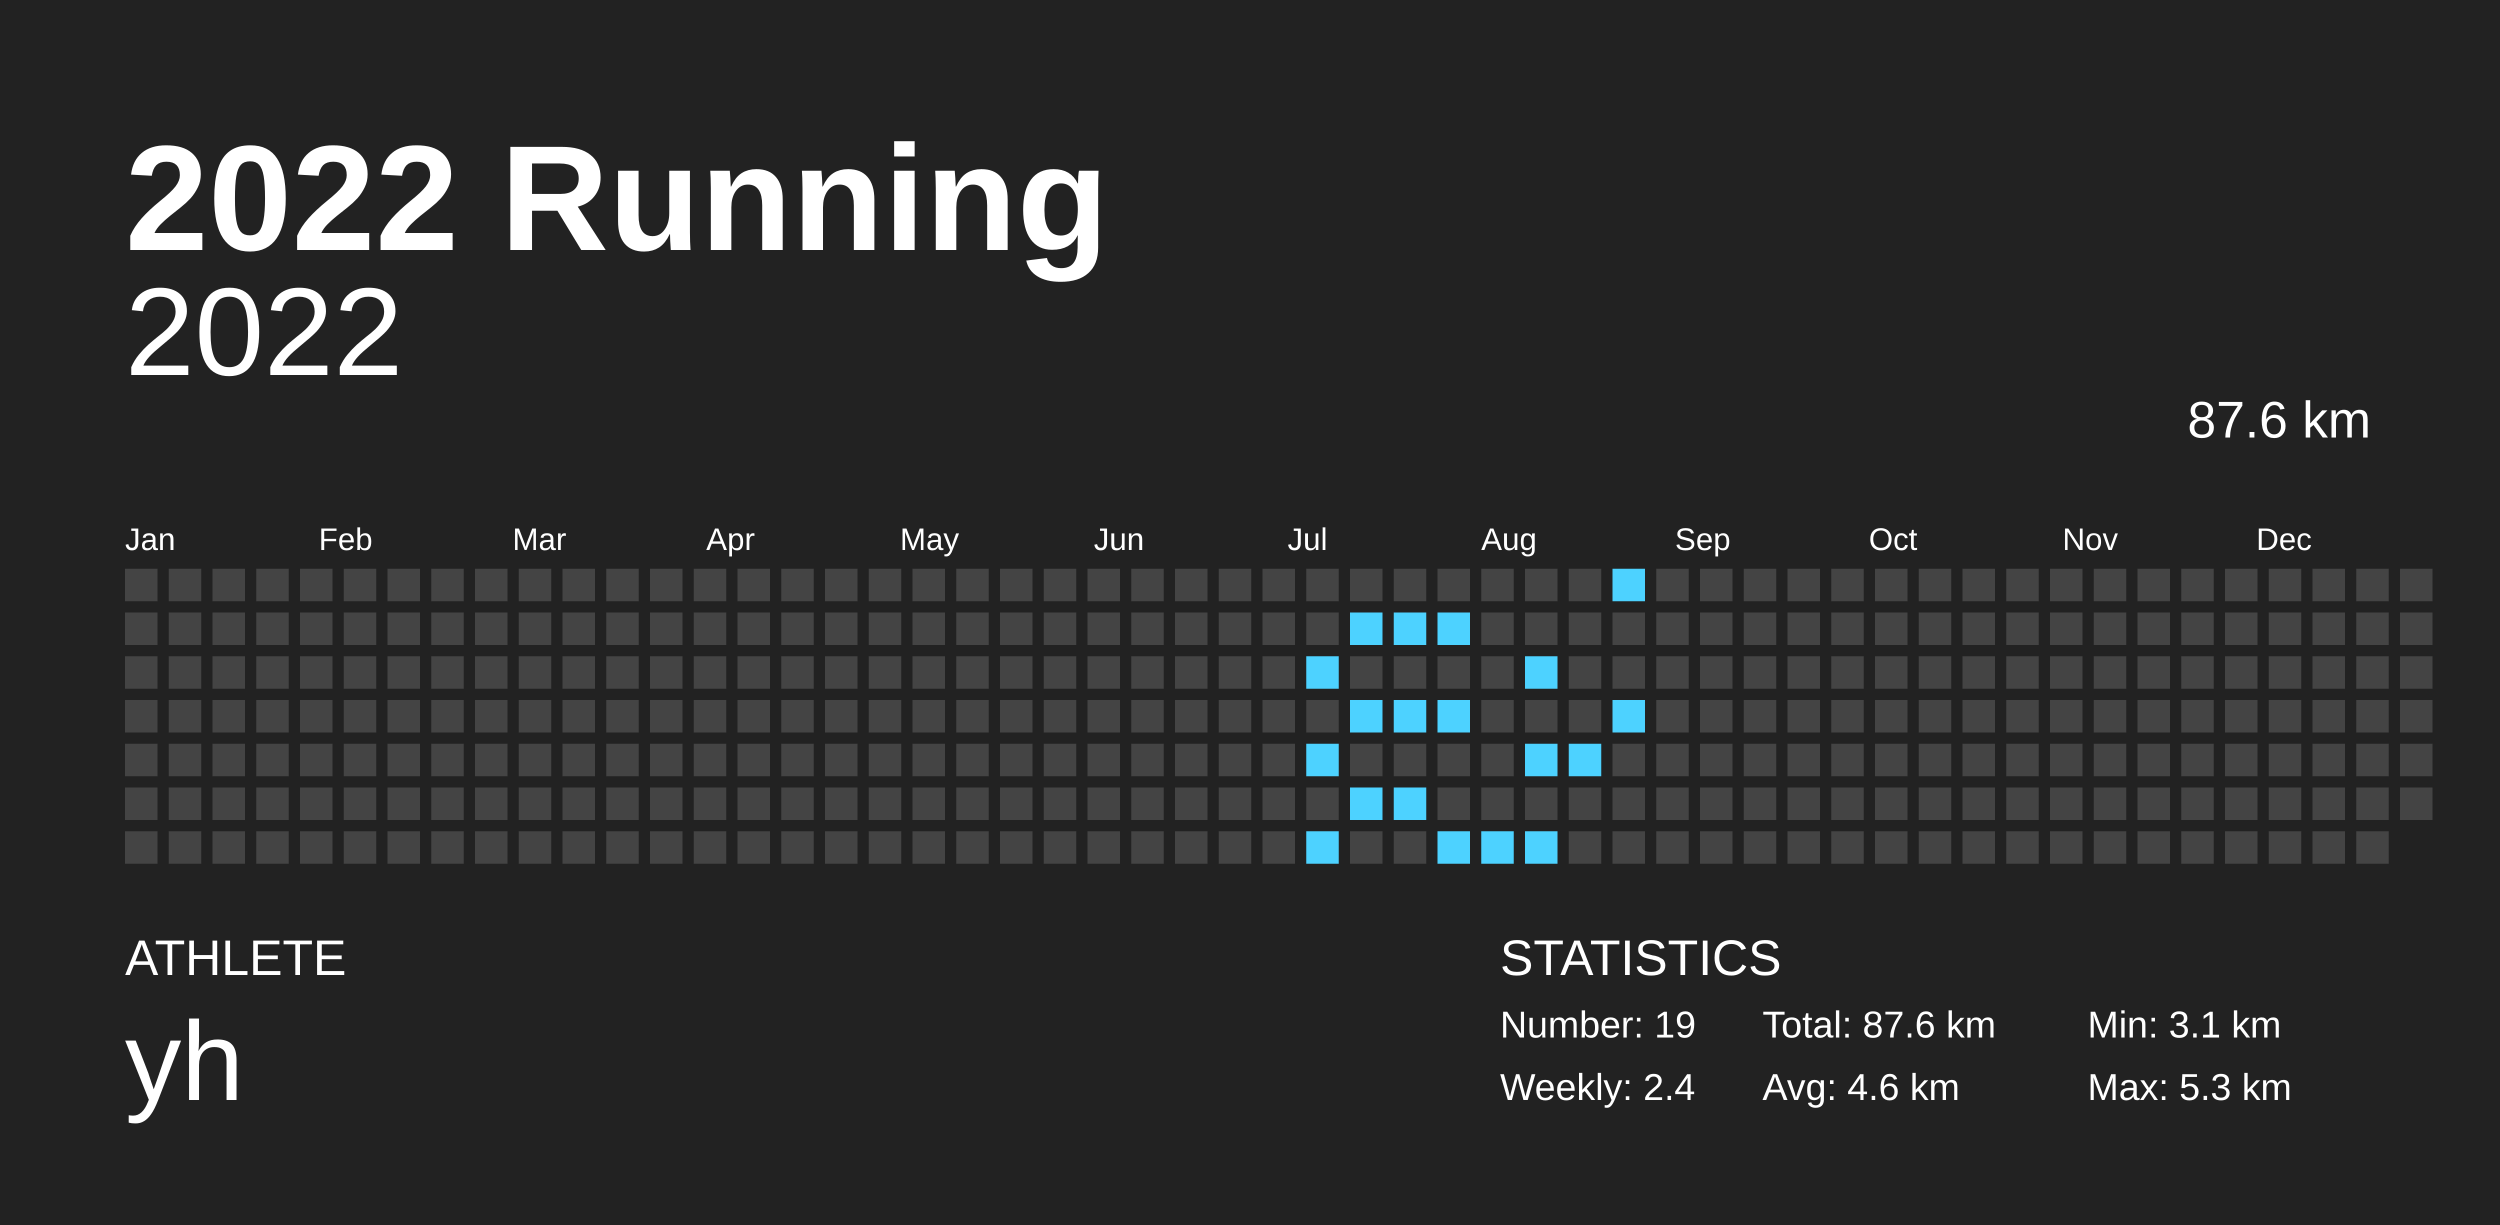
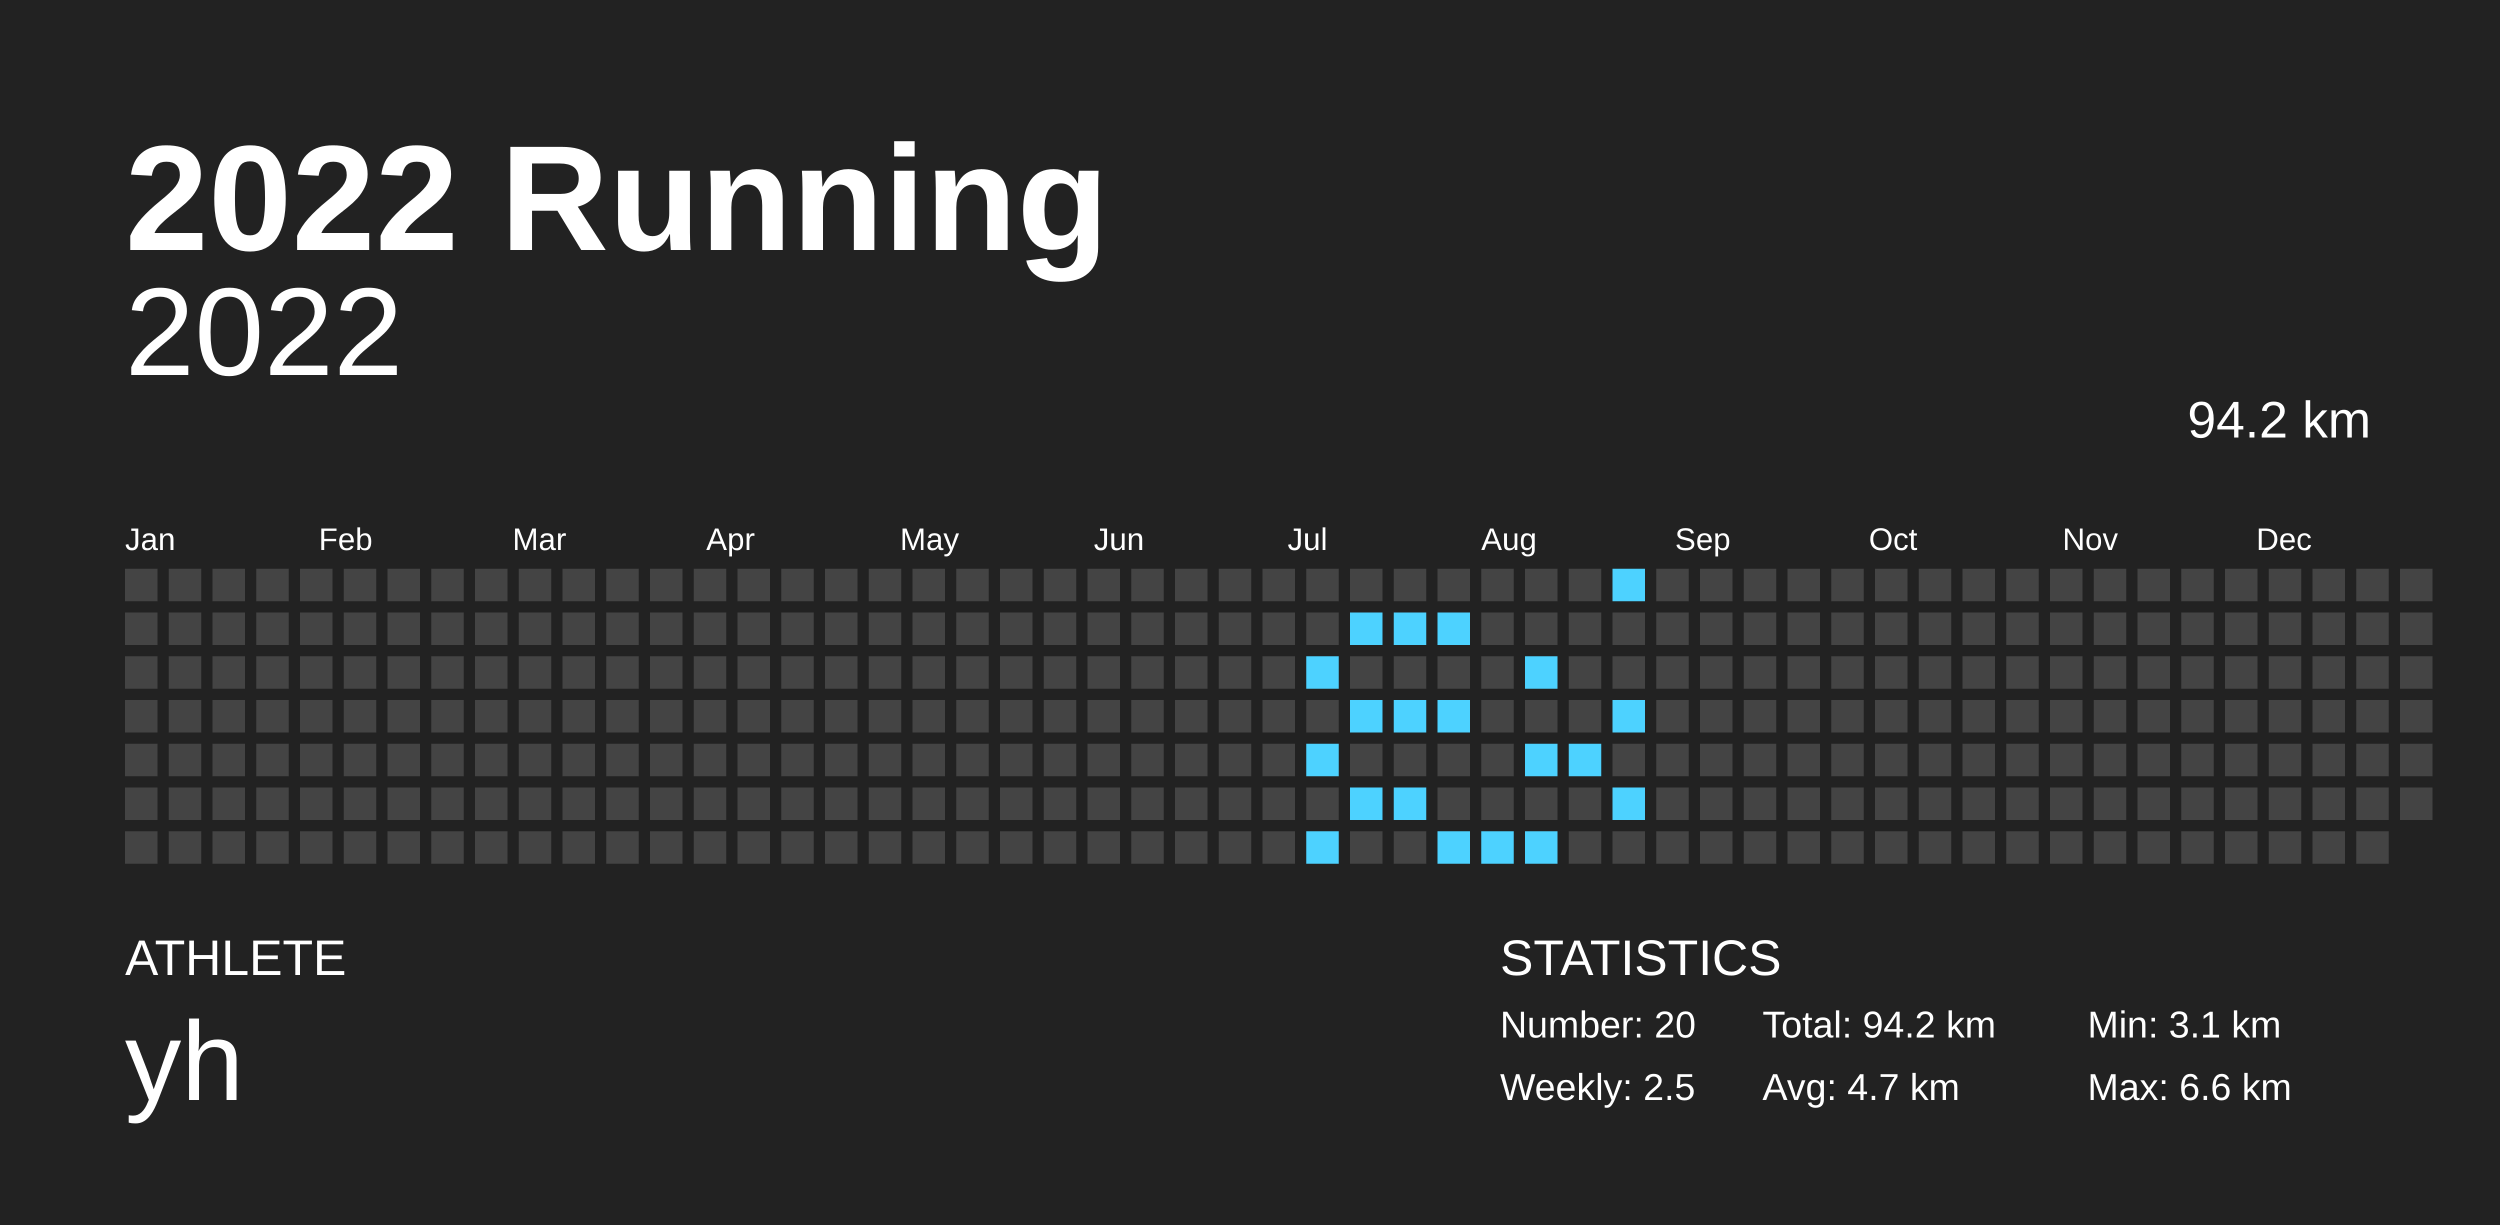
<svg xmlns="http://www.w3.org/2000/svg" baseProfile="full" height="98mm" version="1.1" viewBox="0,0,200,98" width="200mm">
  <defs />
  <rect fill="#222222" height="98" width="200" x="0" y="0" />
  <text fill="#FFFFFF" style="font-size:12px; font-family:Arial; font-weight:bold;" x="10" y="20">2022 Running</text>
  <text fill="#FFFFFF" style="font-size:4px; font-family:Arial" x="10" y="78">ATHLETE</text>
  <text fill="#FFFFFF" style="font-size:9px; font-family:Arial" x="10" y="88">yh</text>
  <text fill="#FFFFFF" style="font-size:4px; font-family:Arial" x="120" y="78">STATISTICS</text>
-   <text fill="#FFFFFF" style="font-size:3px; font-family:Arial" x="120" y="83">Number: 19</text>
-   <text fill="#FFFFFF" style="font-size:3px; font-family:Arial" x="120" y="88">Weekly: 2.4</text>
-   <text fill="#FFFFFF" style="font-size:3px; font-family:Arial" x="141" y="83">Total: 87.6 km</text>
-   <text fill="#FFFFFF" style="font-size:3px; font-family:Arial" x="141" y="88">Avg: 4.6 km</text>
+   <text fill="#FFFFFF" style="font-size:3px; font-family:Arial" x="120" y="83">Number: 20</text>
+   <text fill="#FFFFFF" style="font-size:3px; font-family:Arial" x="120" y="88">Weekly: 2.5</text>
+   <text fill="#FFFFFF" style="font-size:3px; font-family:Arial" x="141" y="83">Total: 94.2 km</text>
+   <text fill="#FFFFFF" style="font-size:3px; font-family:Arial" x="141" y="88">Avg: 4.7 km</text>
  <text fill="#FFFFFF" style="font-size:3px; font-family:Arial" x="167" y="83">Min: 3.1 km</text>
-   <text fill="#FFFFFF" style="font-size:3px; font-family:Arial" x="167" y="88">Max: 5.3 km</text>
+   <text fill="#FFFFFF" style="font-size:3px; font-family:Arial" x="167" y="88">Max: 6.6 km</text>
  <text alignment-baseline="hanging" fill="#FFFFFF" style="font-size:10.0px; font-family:Arial;" x="10" y="30">2022</text>
-   <text alignment-baseline="hanging" fill="#FFFFFF" style="font-size:4.125px; font-family:Arial;" x="175" y="35">87.6 km</text>
+   <text alignment-baseline="hanging" fill="#FFFFFF" style="font-size:4.125px; font-family:Arial;" x="175" y="35">94.2 km</text>
  <text fill="#FFFFFF" style="font-size:2.5px; font-family:Arial" x="10.0" y="44">Jan</text>
  <text fill="#FFFFFF" style="font-size:2.5px; font-family:Arial" x="25.5" y="44">Feb</text>
  <text fill="#FFFFFF" style="font-size:2.5px; font-family:Arial" x="41.0" y="44">Mar</text>
  <text fill="#FFFFFF" style="font-size:2.5px; font-family:Arial" x="56.5" y="44">Apr</text>
  <text fill="#FFFFFF" style="font-size:2.5px; font-family:Arial" x="72.0" y="44">May</text>
  <text fill="#FFFFFF" style="font-size:2.5px; font-family:Arial" x="87.5" y="44">Jun</text>
  <text fill="#FFFFFF" style="font-size:2.5px; font-family:Arial" x="103.0" y="44">Jul</text>
  <text fill="#FFFFFF" style="font-size:2.5px; font-family:Arial" x="118.5" y="44">Aug</text>
  <text fill="#FFFFFF" style="font-size:2.5px; font-family:Arial" x="134.0" y="44">Sep</text>
  <text fill="#FFFFFF" style="font-size:2.5px; font-family:Arial" x="149.5" y="44">Oct</text>
  <text fill="#FFFFFF" style="font-size:2.5px; font-family:Arial" x="165.0" y="44">Nov</text>
  <text fill="#FFFFFF" style="font-size:2.5px; font-family:Arial" x="180.5" y="44">Dec</text>
  <rect fill="#444444" height="2.6" width="2.6" x="10.0" y="45.5" />
  <rect fill="#444444" height="2.6" width="2.6" x="10.0" y="49.0" />
  <rect fill="#444444" height="2.6" width="2.6" x="10.0" y="52.5" />
  <rect fill="#444444" height="2.6" width="2.6" x="10.0" y="56.0" />
  <rect fill="#444444" height="2.6" width="2.6" x="10.0" y="59.5" />
  <rect fill="#444444" height="2.6" width="2.6" x="10.0" y="63.0" />
  <rect fill="#444444" height="2.6" width="2.6" x="10.0" y="66.5" />
  <rect fill="#444444" height="2.6" width="2.6" x="13.5" y="45.5" />
  <rect fill="#444444" height="2.6" width="2.6" x="13.5" y="49.0" />
  <rect fill="#444444" height="2.6" width="2.6" x="13.5" y="52.5" />
  <rect fill="#444444" height="2.6" width="2.6" x="13.5" y="56.0" />
  <rect fill="#444444" height="2.6" width="2.6" x="13.5" y="59.5" />
  <rect fill="#444444" height="2.6" width="2.6" x="13.5" y="63.0" />
  <rect fill="#444444" height="2.6" width="2.6" x="13.5" y="66.5" />
  <rect fill="#444444" height="2.6" width="2.6" x="17.0" y="45.5" />
  <rect fill="#444444" height="2.6" width="2.6" x="17.0" y="49.0" />
  <rect fill="#444444" height="2.6" width="2.6" x="17.0" y="52.5" />
  <rect fill="#444444" height="2.6" width="2.6" x="17.0" y="56.0" />
  <rect fill="#444444" height="2.6" width="2.6" x="17.0" y="59.5" />
  <rect fill="#444444" height="2.6" width="2.6" x="17.0" y="63.0" />
  <rect fill="#444444" height="2.6" width="2.6" x="17.0" y="66.5" />
  <rect fill="#444444" height="2.6" width="2.6" x="20.5" y="45.5" />
  <rect fill="#444444" height="2.6" width="2.6" x="20.5" y="49.0" />
  <rect fill="#444444" height="2.6" width="2.6" x="20.5" y="52.5" />
  <rect fill="#444444" height="2.6" width="2.6" x="20.5" y="56.0" />
  <rect fill="#444444" height="2.6" width="2.6" x="20.5" y="59.5" />
  <rect fill="#444444" height="2.6" width="2.6" x="20.5" y="63.0" />
  <rect fill="#444444" height="2.6" width="2.6" x="20.5" y="66.5" />
  <rect fill="#444444" height="2.6" width="2.6" x="24.0" y="45.5" />
  <rect fill="#444444" height="2.6" width="2.6" x="24.0" y="49.0" />
  <rect fill="#444444" height="2.6" width="2.6" x="24.0" y="52.5" />
  <rect fill="#444444" height="2.6" width="2.6" x="24.0" y="56.0" />
  <rect fill="#444444" height="2.6" width="2.6" x="24.0" y="59.5" />
  <rect fill="#444444" height="2.6" width="2.6" x="24.0" y="63.0" />
  <rect fill="#444444" height="2.6" width="2.6" x="24.0" y="66.5" />
  <rect fill="#444444" height="2.6" width="2.6" x="27.5" y="45.5" />
  <rect fill="#444444" height="2.6" width="2.6" x="27.5" y="49.0" />
  <rect fill="#444444" height="2.6" width="2.6" x="27.5" y="52.5" />
  <rect fill="#444444" height="2.6" width="2.6" x="27.5" y="56.0" />
  <rect fill="#444444" height="2.6" width="2.6" x="27.5" y="59.5" />
  <rect fill="#444444" height="2.6" width="2.6" x="27.5" y="63.0" />
  <rect fill="#444444" height="2.6" width="2.6" x="27.5" y="66.5" />
  <rect fill="#444444" height="2.6" width="2.6" x="31.0" y="45.5" />
  <rect fill="#444444" height="2.6" width="2.6" x="31.0" y="49.0" />
  <rect fill="#444444" height="2.6" width="2.6" x="31.0" y="52.5" />
  <rect fill="#444444" height="2.6" width="2.6" x="31.0" y="56.0" />
  <rect fill="#444444" height="2.6" width="2.6" x="31.0" y="59.5" />
  <rect fill="#444444" height="2.6" width="2.6" x="31.0" y="63.0" />
  <rect fill="#444444" height="2.6" width="2.6" x="31.0" y="66.5" />
  <rect fill="#444444" height="2.6" width="2.6" x="34.5" y="45.5" />
  <rect fill="#444444" height="2.6" width="2.6" x="34.5" y="49.0" />
  <rect fill="#444444" height="2.6" width="2.6" x="34.5" y="52.5" />
  <rect fill="#444444" height="2.6" width="2.6" x="34.5" y="56.0" />
  <rect fill="#444444" height="2.6" width="2.6" x="34.5" y="59.5" />
  <rect fill="#444444" height="2.6" width="2.6" x="34.5" y="63.0" />
  <rect fill="#444444" height="2.6" width="2.6" x="34.5" y="66.5" />
  <rect fill="#444444" height="2.6" width="2.6" x="38.0" y="45.5" />
  <rect fill="#444444" height="2.6" width="2.6" x="38.0" y="49.0" />
  <rect fill="#444444" height="2.6" width="2.6" x="38.0" y="52.5" />
  <rect fill="#444444" height="2.6" width="2.6" x="38.0" y="56.0" />
  <rect fill="#444444" height="2.6" width="2.6" x="38.0" y="59.5" />
  <rect fill="#444444" height="2.6" width="2.6" x="38.0" y="63.0" />
  <rect fill="#444444" height="2.6" width="2.6" x="38.0" y="66.5" />
  <rect fill="#444444" height="2.6" width="2.6" x="41.5" y="45.5" />
  <rect fill="#444444" height="2.6" width="2.6" x="41.5" y="49.0" />
  <rect fill="#444444" height="2.6" width="2.6" x="41.5" y="52.5" />
  <rect fill="#444444" height="2.6" width="2.6" x="41.5" y="56.0" />
  <rect fill="#444444" height="2.6" width="2.6" x="41.5" y="59.5" />
  <rect fill="#444444" height="2.6" width="2.6" x="41.5" y="63.0" />
  <rect fill="#444444" height="2.6" width="2.6" x="41.5" y="66.5" />
  <rect fill="#444444" height="2.6" width="2.6" x="45.0" y="45.5" />
  <rect fill="#444444" height="2.6" width="2.6" x="45.0" y="49.0" />
  <rect fill="#444444" height="2.6" width="2.6" x="45.0" y="52.5" />
  <rect fill="#444444" height="2.6" width="2.6" x="45.0" y="56.0" />
  <rect fill="#444444" height="2.6" width="2.6" x="45.0" y="59.5" />
  <rect fill="#444444" height="2.6" width="2.6" x="45.0" y="63.0" />
  <rect fill="#444444" height="2.6" width="2.6" x="45.0" y="66.5" />
  <rect fill="#444444" height="2.6" width="2.6" x="48.5" y="45.5" />
  <rect fill="#444444" height="2.6" width="2.6" x="48.5" y="49.0" />
  <rect fill="#444444" height="2.6" width="2.6" x="48.5" y="52.5" />
  <rect fill="#444444" height="2.6" width="2.6" x="48.5" y="56.0" />
  <rect fill="#444444" height="2.6" width="2.6" x="48.5" y="59.5" />
  <rect fill="#444444" height="2.6" width="2.6" x="48.5" y="63.0" />
  <rect fill="#444444" height="2.6" width="2.6" x="48.5" y="66.5" />
  <rect fill="#444444" height="2.6" width="2.6" x="52.0" y="45.5" />
  <rect fill="#444444" height="2.6" width="2.6" x="52.0" y="49.0" />
  <rect fill="#444444" height="2.6" width="2.6" x="52.0" y="52.5" />
  <rect fill="#444444" height="2.6" width="2.6" x="52.0" y="56.0" />
  <rect fill="#444444" height="2.6" width="2.6" x="52.0" y="59.5" />
  <rect fill="#444444" height="2.6" width="2.6" x="52.0" y="63.0" />
  <rect fill="#444444" height="2.6" width="2.6" x="52.0" y="66.5" />
  <rect fill="#444444" height="2.6" width="2.6" x="55.5" y="45.5" />
  <rect fill="#444444" height="2.6" width="2.6" x="55.5" y="49.0" />
  <rect fill="#444444" height="2.6" width="2.6" x="55.5" y="52.5" />
  <rect fill="#444444" height="2.6" width="2.6" x="55.5" y="56.0" />
  <rect fill="#444444" height="2.6" width="2.6" x="55.5" y="59.5" />
  <rect fill="#444444" height="2.6" width="2.6" x="55.5" y="63.0" />
  <rect fill="#444444" height="2.6" width="2.6" x="55.5" y="66.5" />
  <rect fill="#444444" height="2.6" width="2.6" x="59.0" y="45.5" />
  <rect fill="#444444" height="2.6" width="2.6" x="59.0" y="49.0" />
  <rect fill="#444444" height="2.6" width="2.6" x="59.0" y="52.5" />
  <rect fill="#444444" height="2.6" width="2.6" x="59.0" y="56.0" />
  <rect fill="#444444" height="2.6" width="2.6" x="59.0" y="59.5" />
  <rect fill="#444444" height="2.6" width="2.6" x="59.0" y="63.0" />
  <rect fill="#444444" height="2.6" width="2.6" x="59.0" y="66.5" />
  <rect fill="#444444" height="2.6" width="2.6" x="62.5" y="45.5" />
  <rect fill="#444444" height="2.6" width="2.6" x="62.5" y="49.0" />
  <rect fill="#444444" height="2.6" width="2.6" x="62.5" y="52.5" />
  <rect fill="#444444" height="2.6" width="2.6" x="62.5" y="56.0" />
  <rect fill="#444444" height="2.6" width="2.6" x="62.5" y="59.5" />
  <rect fill="#444444" height="2.6" width="2.6" x="62.5" y="63.0" />
  <rect fill="#444444" height="2.6" width="2.6" x="62.5" y="66.5" />
  <rect fill="#444444" height="2.6" width="2.6" x="66.0" y="45.5" />
  <rect fill="#444444" height="2.6" width="2.6" x="66.0" y="49.0" />
  <rect fill="#444444" height="2.6" width="2.6" x="66.0" y="52.5" />
  <rect fill="#444444" height="2.6" width="2.6" x="66.0" y="56.0" />
  <rect fill="#444444" height="2.6" width="2.6" x="66.0" y="59.5" />
  <rect fill="#444444" height="2.6" width="2.6" x="66.0" y="63.0" />
  <rect fill="#444444" height="2.6" width="2.6" x="66.0" y="66.5" />
  <rect fill="#444444" height="2.6" width="2.6" x="69.5" y="45.5" />
  <rect fill="#444444" height="2.6" width="2.6" x="69.5" y="49.0" />
  <rect fill="#444444" height="2.6" width="2.6" x="69.5" y="52.5" />
  <rect fill="#444444" height="2.6" width="2.6" x="69.5" y="56.0" />
  <rect fill="#444444" height="2.6" width="2.6" x="69.5" y="59.5" />
  <rect fill="#444444" height="2.6" width="2.6" x="69.5" y="63.0" />
  <rect fill="#444444" height="2.6" width="2.6" x="69.5" y="66.5" />
  <rect fill="#444444" height="2.6" width="2.6" x="73.0" y="45.5" />
  <rect fill="#444444" height="2.6" width="2.6" x="73.0" y="49.0" />
  <rect fill="#444444" height="2.6" width="2.6" x="73.0" y="52.5" />
  <rect fill="#444444" height="2.6" width="2.6" x="73.0" y="56.0" />
  <rect fill="#444444" height="2.6" width="2.6" x="73.0" y="59.5" />
  <rect fill="#444444" height="2.6" width="2.6" x="73.0" y="63.0" />
  <rect fill="#444444" height="2.6" width="2.6" x="73.0" y="66.5" />
  <rect fill="#444444" height="2.6" width="2.6" x="76.5" y="45.5" />
  <rect fill="#444444" height="2.6" width="2.6" x="76.5" y="49.0" />
  <rect fill="#444444" height="2.6" width="2.6" x="76.5" y="52.5" />
  <rect fill="#444444" height="2.6" width="2.6" x="76.5" y="56.0" />
  <rect fill="#444444" height="2.6" width="2.6" x="76.5" y="59.5" />
  <rect fill="#444444" height="2.6" width="2.6" x="76.5" y="63.0" />
  <rect fill="#444444" height="2.6" width="2.6" x="76.5" y="66.5" />
  <rect fill="#444444" height="2.6" width="2.6" x="80.0" y="45.5" />
  <rect fill="#444444" height="2.6" width="2.6" x="80.0" y="49.0" />
  <rect fill="#444444" height="2.6" width="2.6" x="80.0" y="52.5" />
  <rect fill="#444444" height="2.6" width="2.6" x="80.0" y="56.0" />
  <rect fill="#444444" height="2.6" width="2.6" x="80.0" y="59.5" />
  <rect fill="#444444" height="2.6" width="2.6" x="80.0" y="63.0" />
  <rect fill="#444444" height="2.6" width="2.6" x="80.0" y="66.5" />
  <rect fill="#444444" height="2.6" width="2.6" x="83.5" y="45.5" />
  <rect fill="#444444" height="2.6" width="2.6" x="83.5" y="49.0" />
  <rect fill="#444444" height="2.6" width="2.6" x="83.5" y="52.5" />
  <rect fill="#444444" height="2.6" width="2.6" x="83.5" y="56.0" />
  <rect fill="#444444" height="2.6" width="2.6" x="83.5" y="59.5" />
  <rect fill="#444444" height="2.6" width="2.6" x="83.5" y="63.0" />
  <rect fill="#444444" height="2.6" width="2.6" x="83.5" y="66.5" />
  <rect fill="#444444" height="2.6" width="2.6" x="87.0" y="45.5" />
  <rect fill="#444444" height="2.6" width="2.6" x="87.0" y="49.0" />
  <rect fill="#444444" height="2.6" width="2.6" x="87.0" y="52.5" />
  <rect fill="#444444" height="2.6" width="2.6" x="87.0" y="56.0" />
  <rect fill="#444444" height="2.6" width="2.6" x="87.0" y="59.5" />
  <rect fill="#444444" height="2.6" width="2.6" x="87.0" y="63.0" />
  <rect fill="#444444" height="2.6" width="2.6" x="87.0" y="66.5" />
  <rect fill="#444444" height="2.6" width="2.6" x="90.5" y="45.5" />
  <rect fill="#444444" height="2.6" width="2.6" x="90.5" y="49.0" />
  <rect fill="#444444" height="2.6" width="2.6" x="90.5" y="52.5" />
  <rect fill="#444444" height="2.6" width="2.6" x="90.5" y="56.0" />
  <rect fill="#444444" height="2.6" width="2.6" x="90.5" y="59.5" />
  <rect fill="#444444" height="2.6" width="2.6" x="90.5" y="63.0" />
  <rect fill="#444444" height="2.6" width="2.6" x="90.5" y="66.5" />
  <rect fill="#444444" height="2.6" width="2.6" x="94.0" y="45.5" />
  <rect fill="#444444" height="2.6" width="2.6" x="94.0" y="49.0" />
  <rect fill="#444444" height="2.6" width="2.6" x="94.0" y="52.5" />
  <rect fill="#444444" height="2.6" width="2.6" x="94.0" y="56.0" />
  <rect fill="#444444" height="2.6" width="2.6" x="94.0" y="59.5" />
  <rect fill="#444444" height="2.6" width="2.6" x="94.0" y="63.0" />
  <rect fill="#444444" height="2.6" width="2.6" x="94.0" y="66.5" />
  <rect fill="#444444" height="2.6" width="2.6" x="97.5" y="45.5" />
  <rect fill="#444444" height="2.6" width="2.6" x="97.5" y="49.0" />
  <rect fill="#444444" height="2.6" width="2.6" x="97.5" y="52.5" />
  <rect fill="#444444" height="2.6" width="2.6" x="97.5" y="56.0" />
  <rect fill="#444444" height="2.6" width="2.6" x="97.5" y="59.5" />
  <rect fill="#444444" height="2.6" width="2.6" x="97.5" y="63.0" />
  <rect fill="#444444" height="2.6" width="2.6" x="97.5" y="66.5" />
  <rect fill="#444444" height="2.6" width="2.6" x="101.0" y="45.5" />
  <rect fill="#444444" height="2.6" width="2.6" x="101.0" y="49.0" />
  <rect fill="#444444" height="2.6" width="2.6" x="101.0" y="52.5" />
  <rect fill="#444444" height="2.6" width="2.6" x="101.0" y="56.0" />
  <rect fill="#444444" height="2.6" width="2.6" x="101.0" y="59.5" />
  <rect fill="#444444" height="2.6" width="2.6" x="101.0" y="63.0" />
  <rect fill="#444444" height="2.6" width="2.6" x="101.0" y="66.5" />
  <rect fill="#444444" height="2.6" width="2.6" x="104.5" y="45.5" />
  <rect fill="#444444" height="2.6" width="2.6" x="104.5" y="49.0" />
  <rect fill="#4dd2ff" height="2.6" width="2.6" x="104.5" y="52.5" />
  <rect fill="#444444" height="2.6" width="2.6" x="104.5" y="56.0" />
  <rect fill="#4dd2ff" height="2.6" width="2.6" x="104.5" y="59.5" />
  <rect fill="#444444" height="2.6" width="2.6" x="104.5" y="63.0" />
  <rect fill="#4dd2ff" height="2.6" width="2.6" x="104.5" y="66.5" />
  <rect fill="#444444" height="2.6" width="2.6" x="108.0" y="45.5" />
  <rect fill="#4dd2ff" height="2.6" width="2.6" x="108.0" y="49.0" />
  <rect fill="#444444" height="2.6" width="2.6" x="108.0" y="52.5" />
  <rect fill="#4dd2ff" height="2.6" width="2.6" x="108.0" y="56.0" />
  <rect fill="#444444" height="2.6" width="2.6" x="108.0" y="59.5" />
  <rect fill="#4dd2ff" height="2.6" width="2.6" x="108.0" y="63.0" />
  <rect fill="#444444" height="2.6" width="2.6" x="108.0" y="66.5" />
  <rect fill="#444444" height="2.6" width="2.6" x="111.5" y="45.5" />
  <rect fill="#4dd2ff" height="2.6" width="2.6" x="111.5" y="49.0" />
  <rect fill="#444444" height="2.6" width="2.6" x="111.5" y="52.5" />
  <rect fill="#4dd2ff" height="2.6" width="2.6" x="111.5" y="56.0" />
  <rect fill="#444444" height="2.6" width="2.6" x="111.5" y="59.5" />
  <rect fill="#4dd2ff" height="2.6" width="2.6" x="111.5" y="63.0" />
  <rect fill="#444444" height="2.6" width="2.6" x="111.5" y="66.5" />
  <rect fill="#444444" height="2.6" width="2.6" x="115.0" y="45.5" />
  <rect fill="#4dd2ff" height="2.6" width="2.6" x="115.0" y="49.0" />
  <rect fill="#444444" height="2.6" width="2.6" x="115.0" y="52.5" />
  <rect fill="#4dd2ff" height="2.6" width="2.6" x="115.0" y="56.0" />
  <rect fill="#444444" height="2.6" width="2.6" x="115.0" y="59.5" />
  <rect fill="#444444" height="2.6" width="2.6" x="115.0" y="63.0" />
  <rect fill="#4dd2ff" height="2.6" width="2.6" x="115.0" y="66.5" />
  <rect fill="#444444" height="2.6" width="2.6" x="118.5" y="45.5" />
  <rect fill="#444444" height="2.6" width="2.6" x="118.5" y="49.0" />
  <rect fill="#444444" height="2.6" width="2.6" x="118.5" y="52.5" />
  <rect fill="#444444" height="2.6" width="2.6" x="118.5" y="56.0" />
  <rect fill="#444444" height="2.6" width="2.6" x="118.5" y="59.5" />
  <rect fill="#444444" height="2.6" width="2.6" x="118.5" y="63.0" />
  <rect fill="#4dd2ff" height="2.6" width="2.6" x="118.5" y="66.5" />
  <rect fill="#444444" height="2.6" width="2.6" x="122.0" y="45.5" />
  <rect fill="#444444" height="2.6" width="2.6" x="122.0" y="49.0" />
  <rect fill="#4dd2ff" height="2.6" width="2.6" x="122.0" y="52.5" />
  <rect fill="#444444" height="2.6" width="2.6" x="122.0" y="56.0" />
  <rect fill="#4dd2ff" height="2.6" width="2.6" x="122.0" y="59.5" />
  <rect fill="#444444" height="2.6" width="2.6" x="122.0" y="63.0" />
  <rect fill="#4dd2ff" height="2.6" width="2.6" x="122.0" y="66.5" />
  <rect fill="#444444" height="2.6" width="2.6" x="125.5" y="45.5" />
  <rect fill="#444444" height="2.6" width="2.6" x="125.5" y="49.0" />
  <rect fill="#444444" height="2.6" width="2.6" x="125.5" y="52.5" />
  <rect fill="#444444" height="2.6" width="2.6" x="125.5" y="56.0" />
  <rect fill="#4dd2ff" height="2.6" width="2.6" x="125.5" y="59.5" />
  <rect fill="#444444" height="2.6" width="2.6" x="125.5" y="63.0" />
  <rect fill="#444444" height="2.6" width="2.6" x="125.5" y="66.5" />
  <rect fill="#4dd2ff" height="2.6" width="2.6" x="129.0" y="45.5" />
  <rect fill="#444444" height="2.6" width="2.6" x="129.0" y="49.0" />
  <rect fill="#444444" height="2.6" width="2.6" x="129.0" y="52.5" />
  <rect fill="#4dd2ff" height="2.6" width="2.6" x="129.0" y="56.0" />
  <rect fill="#444444" height="2.6" width="2.6" x="129.0" y="59.5" />
-   <rect fill="#444444" height="2.6" width="2.6" x="129.0" y="63.0" />
+   <rect fill="#4dd2ff" height="2.6" width="2.6" x="129.0" y="63.0" />
  <rect fill="#444444" height="2.6" width="2.6" x="129.0" y="66.5" />
  <rect fill="#444444" height="2.6" width="2.6" x="132.5" y="45.5" />
  <rect fill="#444444" height="2.6" width="2.6" x="132.5" y="49.0" />
  <rect fill="#444444" height="2.6" width="2.6" x="132.5" y="52.5" />
  <rect fill="#444444" height="2.6" width="2.6" x="132.5" y="56.0" />
  <rect fill="#444444" height="2.6" width="2.6" x="132.5" y="59.5" />
  <rect fill="#444444" height="2.6" width="2.6" x="132.5" y="63.0" />
  <rect fill="#444444" height="2.6" width="2.6" x="132.5" y="66.5" />
  <rect fill="#444444" height="2.6" width="2.6" x="136.0" y="45.5" />
  <rect fill="#444444" height="2.6" width="2.6" x="136.0" y="49.0" />
  <rect fill="#444444" height="2.6" width="2.6" x="136.0" y="52.5" />
  <rect fill="#444444" height="2.6" width="2.6" x="136.0" y="56.0" />
  <rect fill="#444444" height="2.6" width="2.6" x="136.0" y="59.5" />
  <rect fill="#444444" height="2.6" width="2.6" x="136.0" y="63.0" />
  <rect fill="#444444" height="2.6" width="2.6" x="136.0" y="66.5" />
  <rect fill="#444444" height="2.6" width="2.6" x="139.5" y="45.5" />
  <rect fill="#444444" height="2.6" width="2.6" x="139.5" y="49.0" />
  <rect fill="#444444" height="2.6" width="2.6" x="139.5" y="52.5" />
  <rect fill="#444444" height="2.6" width="2.6" x="139.5" y="56.0" />
  <rect fill="#444444" height="2.6" width="2.6" x="139.5" y="59.5" />
  <rect fill="#444444" height="2.6" width="2.6" x="139.5" y="63.0" />
  <rect fill="#444444" height="2.6" width="2.6" x="139.5" y="66.5" />
  <rect fill="#444444" height="2.6" width="2.6" x="143.0" y="45.5" />
  <rect fill="#444444" height="2.6" width="2.6" x="143.0" y="49.0" />
  <rect fill="#444444" height="2.6" width="2.6" x="143.0" y="52.5" />
  <rect fill="#444444" height="2.6" width="2.6" x="143.0" y="56.0" />
  <rect fill="#444444" height="2.6" width="2.6" x="143.0" y="59.5" />
  <rect fill="#444444" height="2.6" width="2.6" x="143.0" y="63.0" />
  <rect fill="#444444" height="2.6" width="2.6" x="143.0" y="66.5" />
  <rect fill="#444444" height="2.6" width="2.6" x="146.5" y="45.5" />
  <rect fill="#444444" height="2.6" width="2.6" x="146.5" y="49.0" />
  <rect fill="#444444" height="2.6" width="2.6" x="146.5" y="52.5" />
  <rect fill="#444444" height="2.6" width="2.6" x="146.5" y="56.0" />
  <rect fill="#444444" height="2.6" width="2.6" x="146.5" y="59.5" />
  <rect fill="#444444" height="2.6" width="2.6" x="146.5" y="63.0" />
  <rect fill="#444444" height="2.6" width="2.6" x="146.5" y="66.5" />
  <rect fill="#444444" height="2.6" width="2.6" x="150.0" y="45.5" />
  <rect fill="#444444" height="2.6" width="2.6" x="150.0" y="49.0" />
  <rect fill="#444444" height="2.6" width="2.6" x="150.0" y="52.5" />
  <rect fill="#444444" height="2.6" width="2.6" x="150.0" y="56.0" />
  <rect fill="#444444" height="2.6" width="2.6" x="150.0" y="59.5" />
  <rect fill="#444444" height="2.6" width="2.6" x="150.0" y="63.0" />
  <rect fill="#444444" height="2.6" width="2.6" x="150.0" y="66.5" />
  <rect fill="#444444" height="2.6" width="2.6" x="153.5" y="45.5" />
  <rect fill="#444444" height="2.6" width="2.6" x="153.5" y="49.0" />
  <rect fill="#444444" height="2.6" width="2.6" x="153.5" y="52.5" />
  <rect fill="#444444" height="2.6" width="2.6" x="153.5" y="56.0" />
  <rect fill="#444444" height="2.6" width="2.6" x="153.5" y="59.5" />
  <rect fill="#444444" height="2.6" width="2.6" x="153.5" y="63.0" />
  <rect fill="#444444" height="2.6" width="2.6" x="153.5" y="66.5" />
  <rect fill="#444444" height="2.6" width="2.6" x="157.0" y="45.5" />
  <rect fill="#444444" height="2.6" width="2.6" x="157.0" y="49.0" />
  <rect fill="#444444" height="2.6" width="2.6" x="157.0" y="52.5" />
  <rect fill="#444444" height="2.6" width="2.6" x="157.0" y="56.0" />
  <rect fill="#444444" height="2.6" width="2.6" x="157.0" y="59.5" />
  <rect fill="#444444" height="2.6" width="2.6" x="157.0" y="63.0" />
  <rect fill="#444444" height="2.6" width="2.6" x="157.0" y="66.5" />
  <rect fill="#444444" height="2.6" width="2.6" x="160.5" y="45.5" />
  <rect fill="#444444" height="2.6" width="2.6" x="160.5" y="49.0" />
  <rect fill="#444444" height="2.6" width="2.6" x="160.5" y="52.5" />
  <rect fill="#444444" height="2.6" width="2.6" x="160.5" y="56.0" />
  <rect fill="#444444" height="2.6" width="2.6" x="160.5" y="59.5" />
  <rect fill="#444444" height="2.6" width="2.6" x="160.5" y="63.0" />
  <rect fill="#444444" height="2.6" width="2.6" x="160.5" y="66.5" />
  <rect fill="#444444" height="2.6" width="2.6" x="164.0" y="45.5" />
  <rect fill="#444444" height="2.6" width="2.6" x="164.0" y="49.0" />
  <rect fill="#444444" height="2.6" width="2.6" x="164.0" y="52.5" />
  <rect fill="#444444" height="2.6" width="2.6" x="164.0" y="56.0" />
  <rect fill="#444444" height="2.6" width="2.6" x="164.0" y="59.5" />
  <rect fill="#444444" height="2.6" width="2.6" x="164.0" y="63.0" />
  <rect fill="#444444" height="2.6" width="2.6" x="164.0" y="66.5" />
  <rect fill="#444444" height="2.6" width="2.6" x="167.5" y="45.5" />
  <rect fill="#444444" height="2.6" width="2.6" x="167.5" y="49.0" />
  <rect fill="#444444" height="2.6" width="2.6" x="167.5" y="52.5" />
  <rect fill="#444444" height="2.6" width="2.6" x="167.5" y="56.0" />
  <rect fill="#444444" height="2.6" width="2.6" x="167.5" y="59.5" />
  <rect fill="#444444" height="2.6" width="2.6" x="167.5" y="63.0" />
  <rect fill="#444444" height="2.6" width="2.6" x="167.5" y="66.5" />
  <rect fill="#444444" height="2.6" width="2.6" x="171.0" y="45.5" />
  <rect fill="#444444" height="2.6" width="2.6" x="171.0" y="49.0" />
  <rect fill="#444444" height="2.6" width="2.6" x="171.0" y="52.5" />
  <rect fill="#444444" height="2.6" width="2.6" x="171.0" y="56.0" />
  <rect fill="#444444" height="2.6" width="2.6" x="171.0" y="59.5" />
  <rect fill="#444444" height="2.6" width="2.6" x="171.0" y="63.0" />
  <rect fill="#444444" height="2.6" width="2.6" x="171.0" y="66.5" />
  <rect fill="#444444" height="2.6" width="2.6" x="174.5" y="45.5" />
  <rect fill="#444444" height="2.6" width="2.6" x="174.5" y="49.0" />
  <rect fill="#444444" height="2.6" width="2.6" x="174.5" y="52.5" />
  <rect fill="#444444" height="2.6" width="2.6" x="174.5" y="56.0" />
  <rect fill="#444444" height="2.6" width="2.6" x="174.5" y="59.5" />
  <rect fill="#444444" height="2.6" width="2.6" x="174.5" y="63.0" />
  <rect fill="#444444" height="2.6" width="2.6" x="174.5" y="66.5" />
  <rect fill="#444444" height="2.6" width="2.6" x="178.0" y="45.5" />
  <rect fill="#444444" height="2.6" width="2.6" x="178.0" y="49.0" />
  <rect fill="#444444" height="2.6" width="2.6" x="178.0" y="52.5" />
  <rect fill="#444444" height="2.6" width="2.6" x="178.0" y="56.0" />
  <rect fill="#444444" height="2.6" width="2.6" x="178.0" y="59.5" />
  <rect fill="#444444" height="2.6" width="2.6" x="178.0" y="63.0" />
  <rect fill="#444444" height="2.6" width="2.6" x="178.0" y="66.5" />
  <rect fill="#444444" height="2.6" width="2.6" x="181.5" y="45.5" />
  <rect fill="#444444" height="2.6" width="2.6" x="181.5" y="49.0" />
  <rect fill="#444444" height="2.6" width="2.6" x="181.5" y="52.5" />
  <rect fill="#444444" height="2.6" width="2.6" x="181.5" y="56.0" />
  <rect fill="#444444" height="2.6" width="2.6" x="181.5" y="59.5" />
  <rect fill="#444444" height="2.6" width="2.6" x="181.5" y="63.0" />
  <rect fill="#444444" height="2.6" width="2.6" x="181.5" y="66.5" />
  <rect fill="#444444" height="2.6" width="2.6" x="185.0" y="45.5" />
  <rect fill="#444444" height="2.6" width="2.6" x="185.0" y="49.0" />
  <rect fill="#444444" height="2.6" width="2.6" x="185.0" y="52.5" />
  <rect fill="#444444" height="2.6" width="2.6" x="185.0" y="56.0" />
  <rect fill="#444444" height="2.6" width="2.6" x="185.0" y="59.5" />
  <rect fill="#444444" height="2.6" width="2.6" x="185.0" y="63.0" />
  <rect fill="#444444" height="2.6" width="2.6" x="185.0" y="66.5" />
  <rect fill="#444444" height="2.6" width="2.6" x="188.5" y="45.5" />
  <rect fill="#444444" height="2.6" width="2.6" x="188.5" y="49.0" />
  <rect fill="#444444" height="2.6" width="2.6" x="188.5" y="52.5" />
  <rect fill="#444444" height="2.6" width="2.6" x="188.5" y="56.0" />
  <rect fill="#444444" height="2.6" width="2.6" x="188.5" y="59.5" />
  <rect fill="#444444" height="2.6" width="2.6" x="188.5" y="63.0" />
  <rect fill="#444444" height="2.6" width="2.6" x="188.5" y="66.5" />
  <rect fill="#444444" height="2.6" width="2.6" x="192.0" y="45.5" />
  <rect fill="#444444" height="2.6" width="2.6" x="192.0" y="49.0" />
  <rect fill="#444444" height="2.6" width="2.6" x="192.0" y="52.5" />
  <rect fill="#444444" height="2.6" width="2.6" x="192.0" y="56.0" />
  <rect fill="#444444" height="2.6" width="2.6" x="192.0" y="59.5" />
  <rect fill="#444444" height="2.6" width="2.6" x="192.0" y="63.0" />
</svg>
